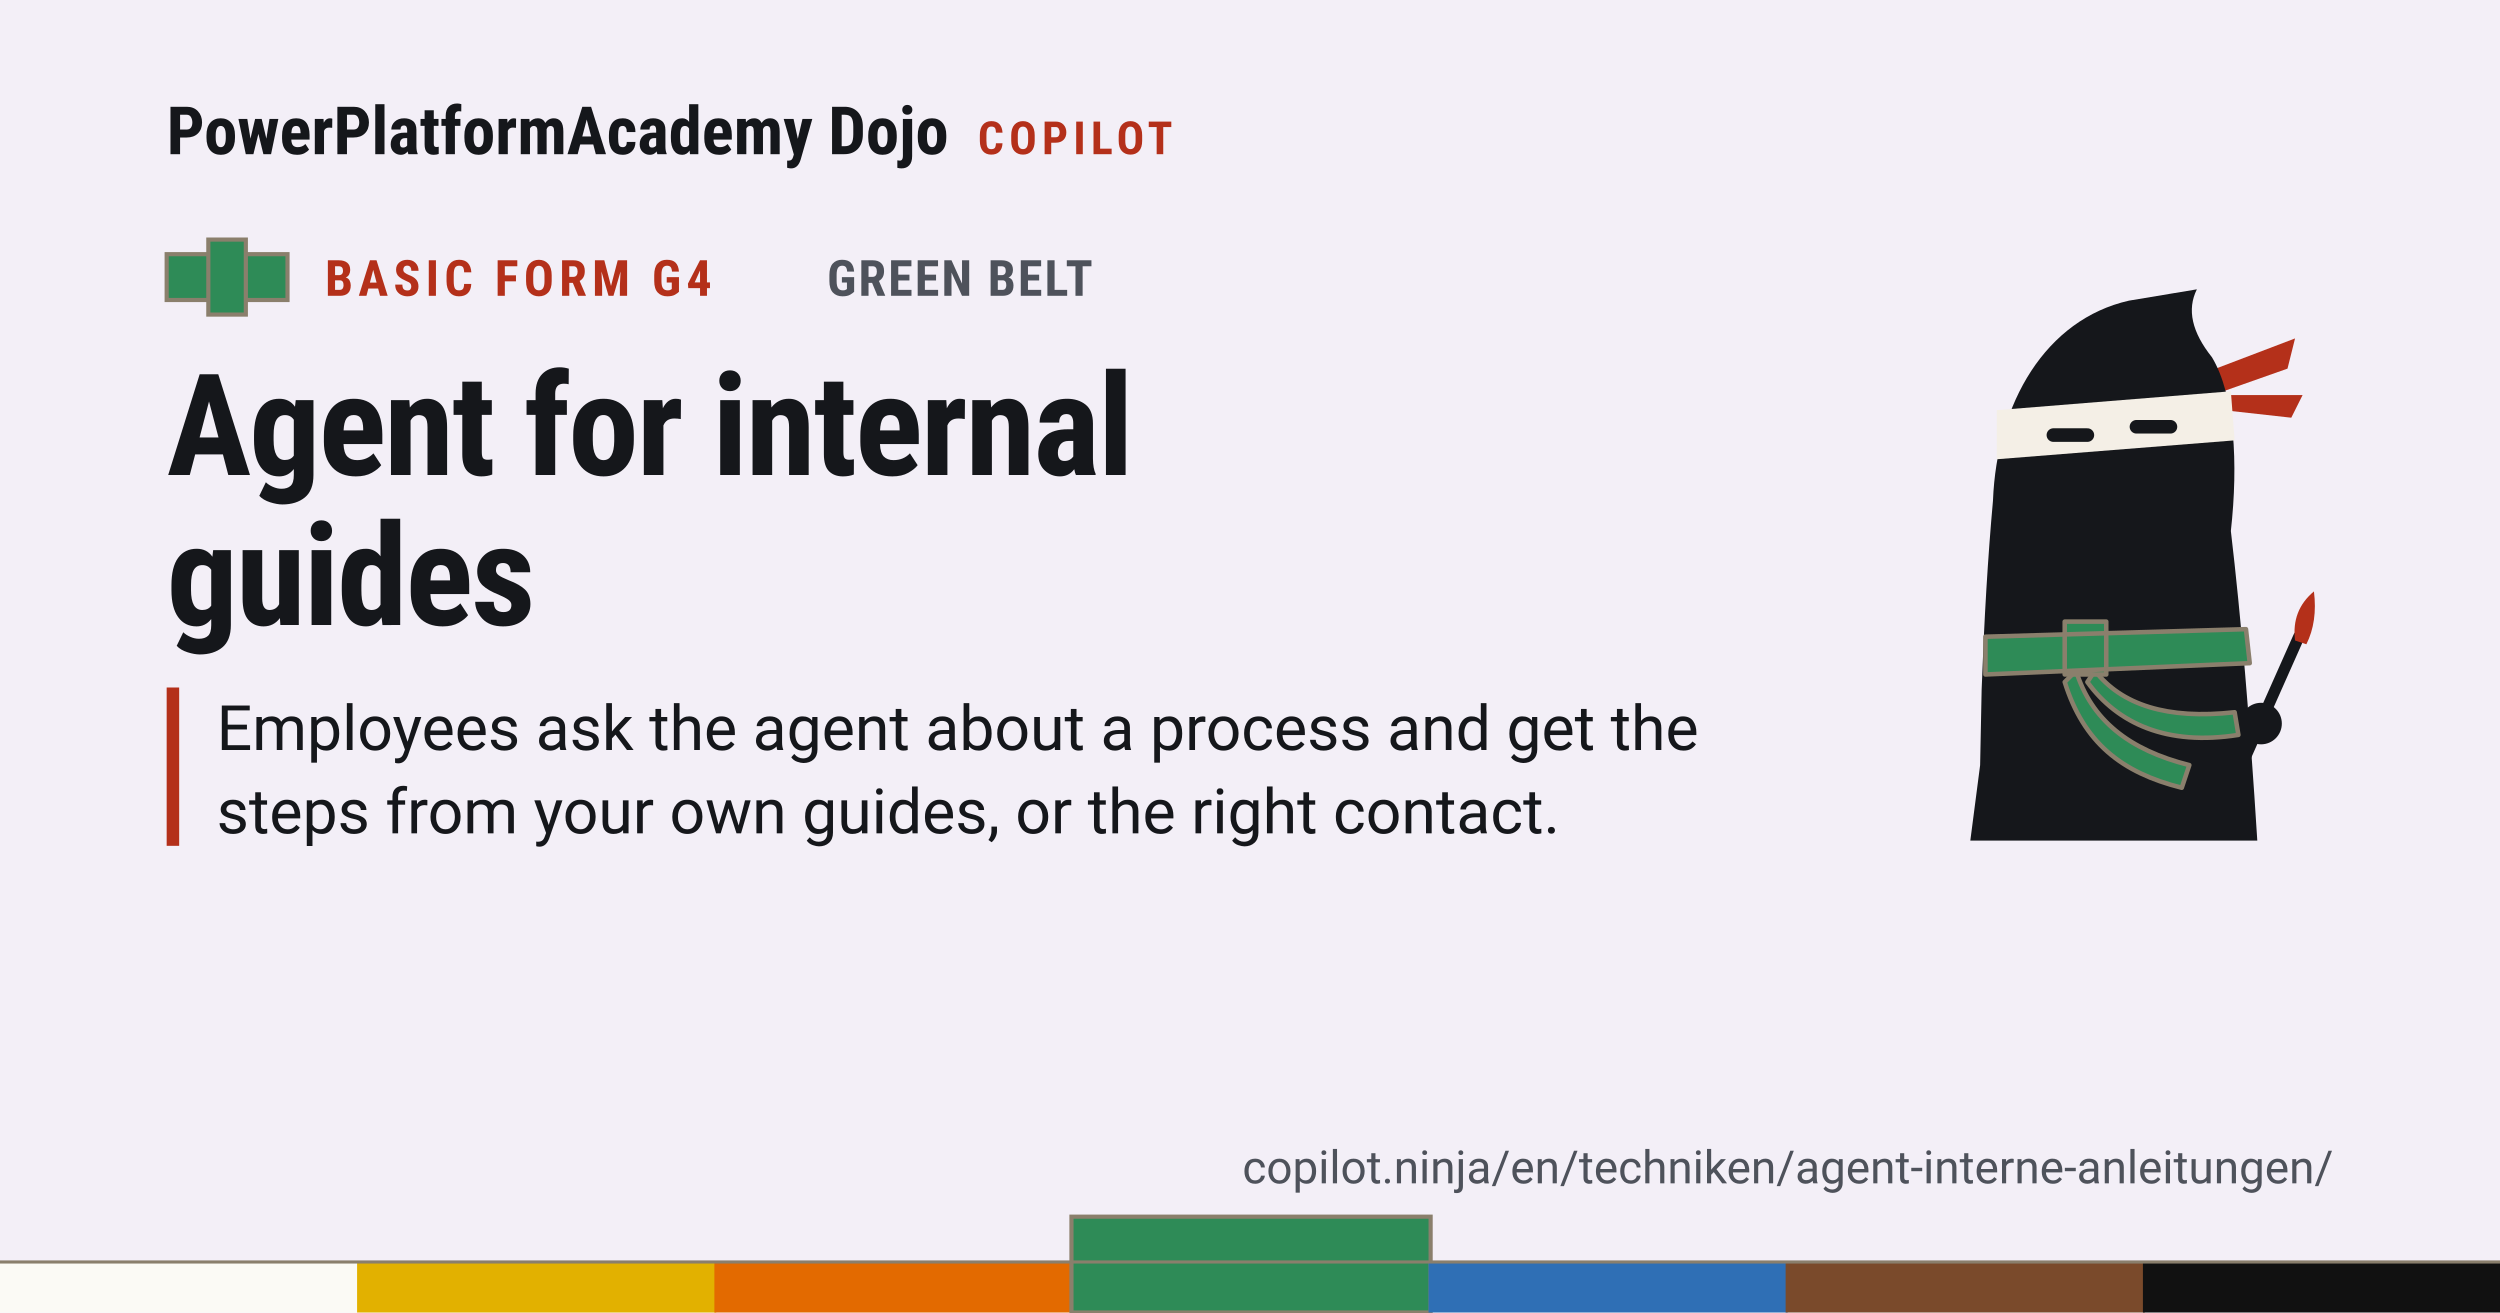
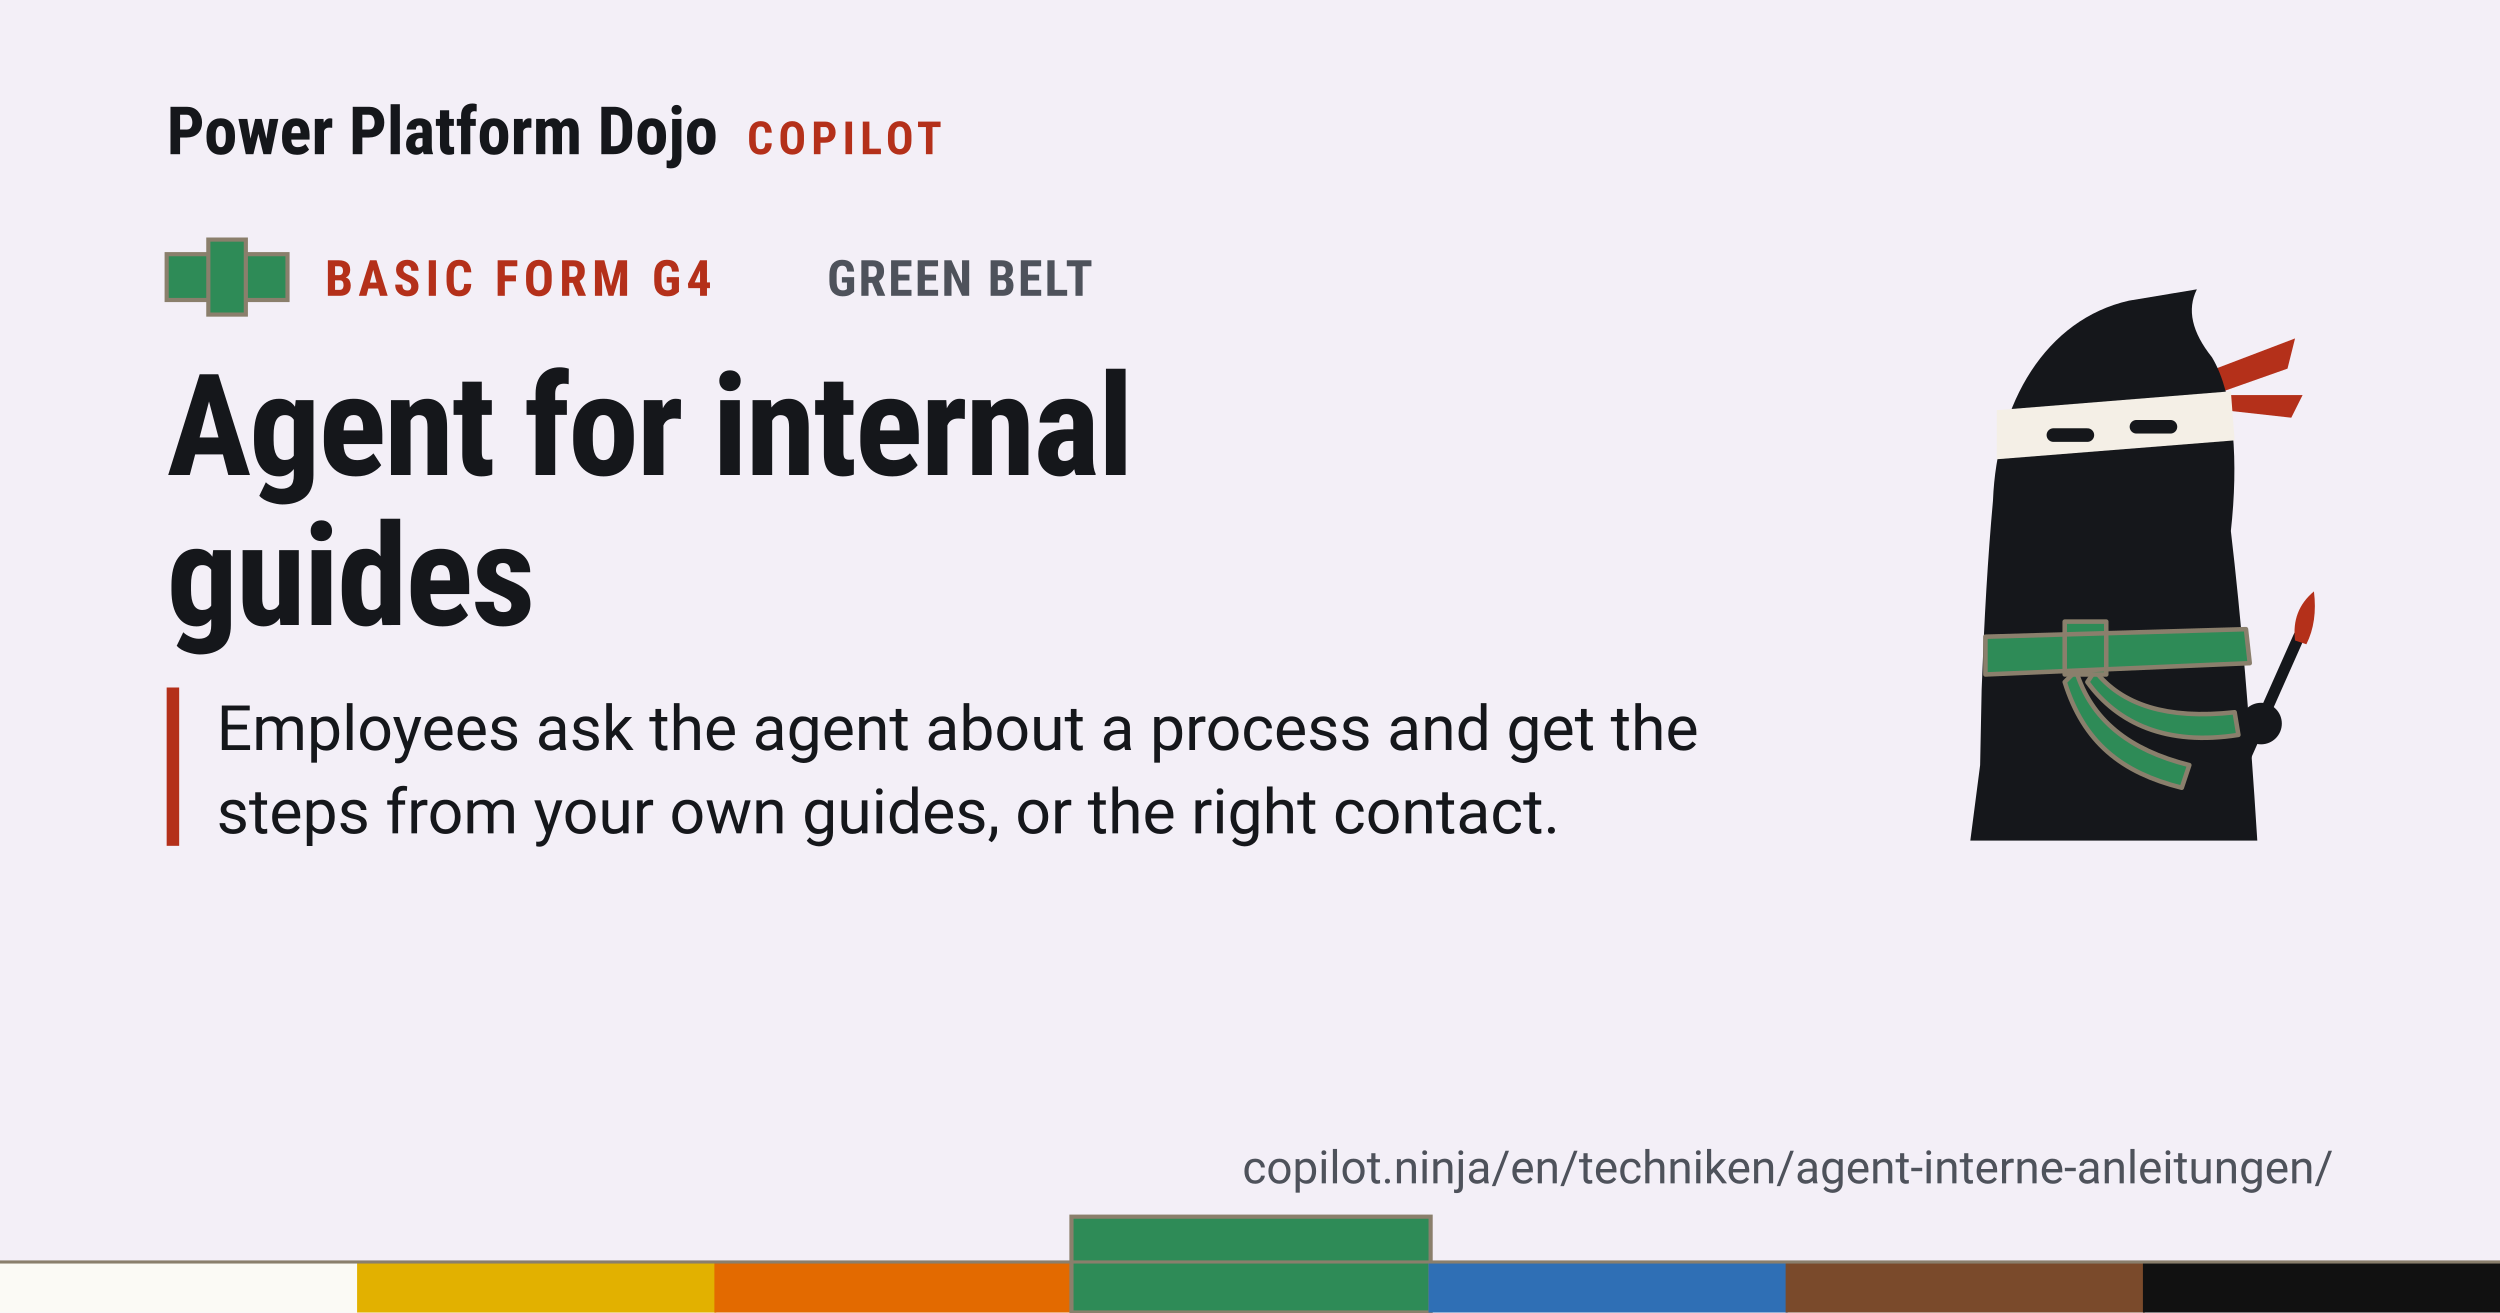
<svg xmlns="http://www.w3.org/2000/svg" width="1200" height="630" viewBox="0 0 1200 630" role="img" aria-label="Basic form: Agent for internal guides. Employees ask the agent about a process and get the steps from your own guides, or the right contact.">
  <rect width="1200" height="630" fill="#F3EFF7" />
-   <text x="80" y="74" font-family="Bahnschrift, 'Avenir Next Condensed', 'Roboto Condensed', 'Arial Narrow', sans-serif" font-stretch="condensed" font-weight="600" font-size="32" fill="#15171B">PowerPlatformAcademy Dojo<tspan font-weight="700" font-size="22" letter-spacing="2.5" fill="#B4301A" dx="14">COPILOT</tspan>
+   <text x="80" y="74" font-family="Bahnschrift, 'Avenir Next Condensed', 'Roboto Condensed', 'Arial Narrow', sans-serif" font-stretch="condensed" font-weight="600" font-size="32" fill="#15171B">Power Platform Dojo<tspan font-weight="700" font-size="22" letter-spacing="2.5" fill="#B4301A" dx="14">COPILOT</tspan>
  </text>
  <rect x="80" y="122" width="58" height="22" fill="#2E8B57" stroke="#8A7F6C" stroke-width="2" />
  <rect x="100" y="115" width="18" height="36" fill="#2E8B57" stroke="#8A7F6C" stroke-width="2" />
  <text x="156" y="142" font-family="Bahnschrift, 'Avenir Next Condensed', 'Roboto Condensed', 'Arial Narrow', sans-serif" font-weight="700" font-size="24" letter-spacing="2.5" fill="#B4301A">BASIC FORM G4</text>
  <text x="397" y="142" font-family="Bahnschrift, 'Avenir Next Condensed', 'Roboto Condensed', 'Arial Narrow', sans-serif" font-weight="600" font-size="24" letter-spacing="1" fill="#4E525B">GREEN BELT</text>
  <text x="80" y="228" font-size="68" font-family="Bahnschrift, 'Avenir Next Condensed', 'Roboto Condensed', 'Arial Narrow', sans-serif" font-weight="700" fill="#15171B" letter-spacing="-1">Agent for internal</text>
  <text x="80" y="300" font-size="68" font-family="Bahnschrift, 'Avenir Next Condensed', 'Roboto Condensed', 'Arial Narrow', sans-serif" font-weight="700" fill="#15171B" letter-spacing="-1">guides</text>
  <rect x="80" y="330" width="6" height="76" fill="#B4301A" />
  <text x="104" y="360" font-size="30" font-family="'Segoe UI', system-ui, -apple-system, Roboto, Arial, sans-serif" fill="#15171B">Employees ask the agent about a process and get the</text>
  <text x="104" y="400" font-size="30" font-family="'Segoe UI', system-ui, -apple-system, Roboto, Arial, sans-serif" fill="#15171B">steps from your own guides, or the right contact.</text>
  <svg x="902" y="128" width="218" height="290" viewBox="0 0 120 160">
    <style>.t-koerper{fill:#15171B}.t-gesicht{fill:#F4EFE6}.t-augen{fill:none;stroke:#15171B;stroke-width:3.6;stroke-linecap:round}.t-band,.t-pinsel-spitze{fill:#B4301A}.t-guertel,.t-guertel-enden{fill:#2E8B57;stroke:#8A7F6C;stroke-width:1.2;stroke-linejoin:round}.t-pinsel-stiel{fill:none;stroke:#15171B;stroke-width:3;stroke-linecap:round}.t-hand{fill:#15171B}.t-rolle,.t-strich{display:none}</style>
    <g class="t-figur">
      <path class="t-band" d="M89 27l21-8-2 8-17 6zM90 34h22l-3 6-18-2z" />
      <path class="t-koerper" d="M24 152l2.6-20 .4-20q1-28 3-50c1-26 14-48 36-53l18-3q-4 8 4 18c6 10 7 28 5 46q4 34 7 82z" />
      <path class="t-gesicht" d="M31 38l62-5 1 13-63 5z" />
      <path class="t-augen" d="M46 44.6h9M68 42.4h9" />
      <g class="t-rolle">
        <path class="t-rolle-blatt" d="M30 114h60v18H30z" />
        <path class="t-rolle-zeilen" d="M38 120h40M38 126h28" />
        <path class="t-rolle-enden" d="M25 111h6v24h-6zM89 111h6v24h-6z" />
      </g>
      <path class="t-guertel-enden" d="M52 107c4 13 14 21 30 25l-2 6c-16-4-26-12-31-28zM57 107c7 9 19 13 37 11l1 6c-19 3-32-3-40-14z" />
      <path class="t-guertel" d="M28 98l69-2 1 9-70 3zM49 94h11v14H49z" />
      <g class="t-pinsel">
        <path class="t-pinsel-stiel" d="M95 134l16-36" />
        <path class="t-pinsel-spitze" d="M110 99q-1-8 5-13 1 8-2 14z" />
        <circle class="t-hand" cx="101" cy="121" r="5.5" />
      </g>
      <path class="t-strich" pathLength="1" d="M24 152l2.6-20 .4-20q1-28 3-50c1-26 14-48 36-53l18-3q-4 8 4 18c6 10 7 28 5 46q4 34 7 82z" />
    </g>
  </svg>
  <text x="1120" y="568" text-anchor="end" font-family="'Segoe UI', system-ui, -apple-system, Roboto, Arial, sans-serif" font-size="22" fill="#4E525B">copilot.ninja/en/techniken/agent-interne-anleitungen/</text>
  <rect x="0.0" y="606" width="172.4" height="24" fill="#FBFAF5" />
  <rect x="171.4" y="606" width="172.4" height="24" fill="#E2B100" />
  <rect x="342.9" y="606" width="172.4" height="24" fill="#E36A00" />
  <rect x="514.3" y="584" width="172.4" height="46" fill="#2E8B57" stroke="#8A7F6C" stroke-width="2" />
  <rect x="685.7" y="606" width="172.4" height="24" fill="#2F6FB5" />
  <rect x="857.1" y="606" width="172.4" height="24" fill="#7A4A2B" />
  <rect x="1028.6" y="606" width="172.4" height="24" fill="#111111" />
  <rect x="0" y="605" width="1200" height="1.5" fill="#8A7F6C" />
</svg>
